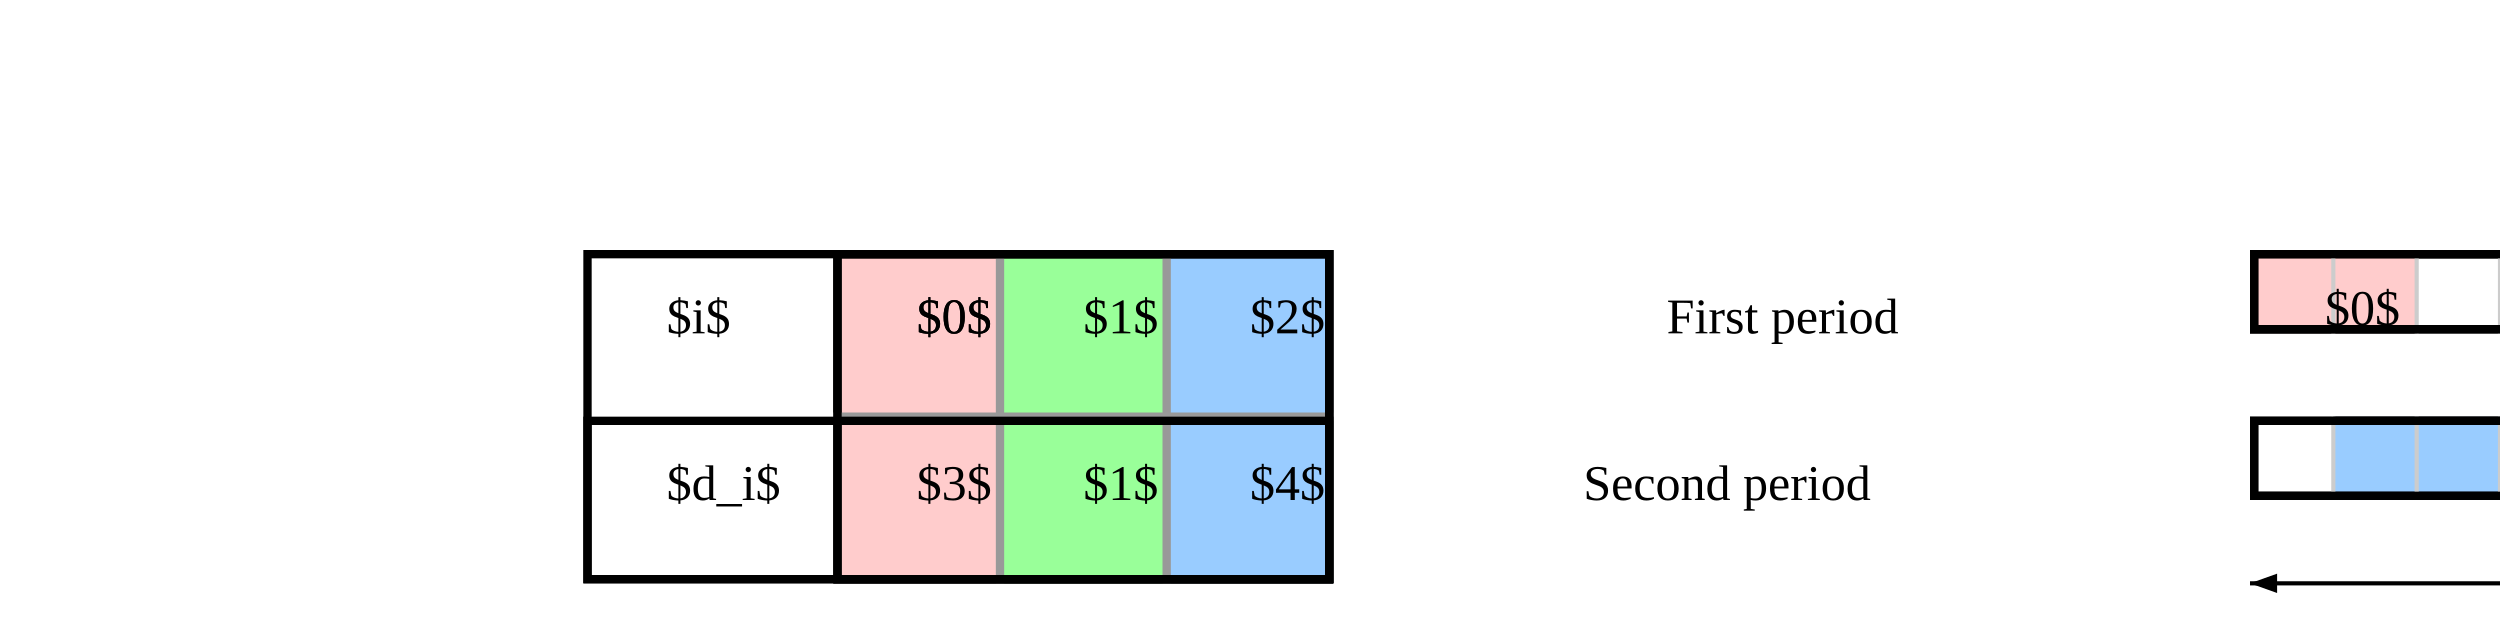
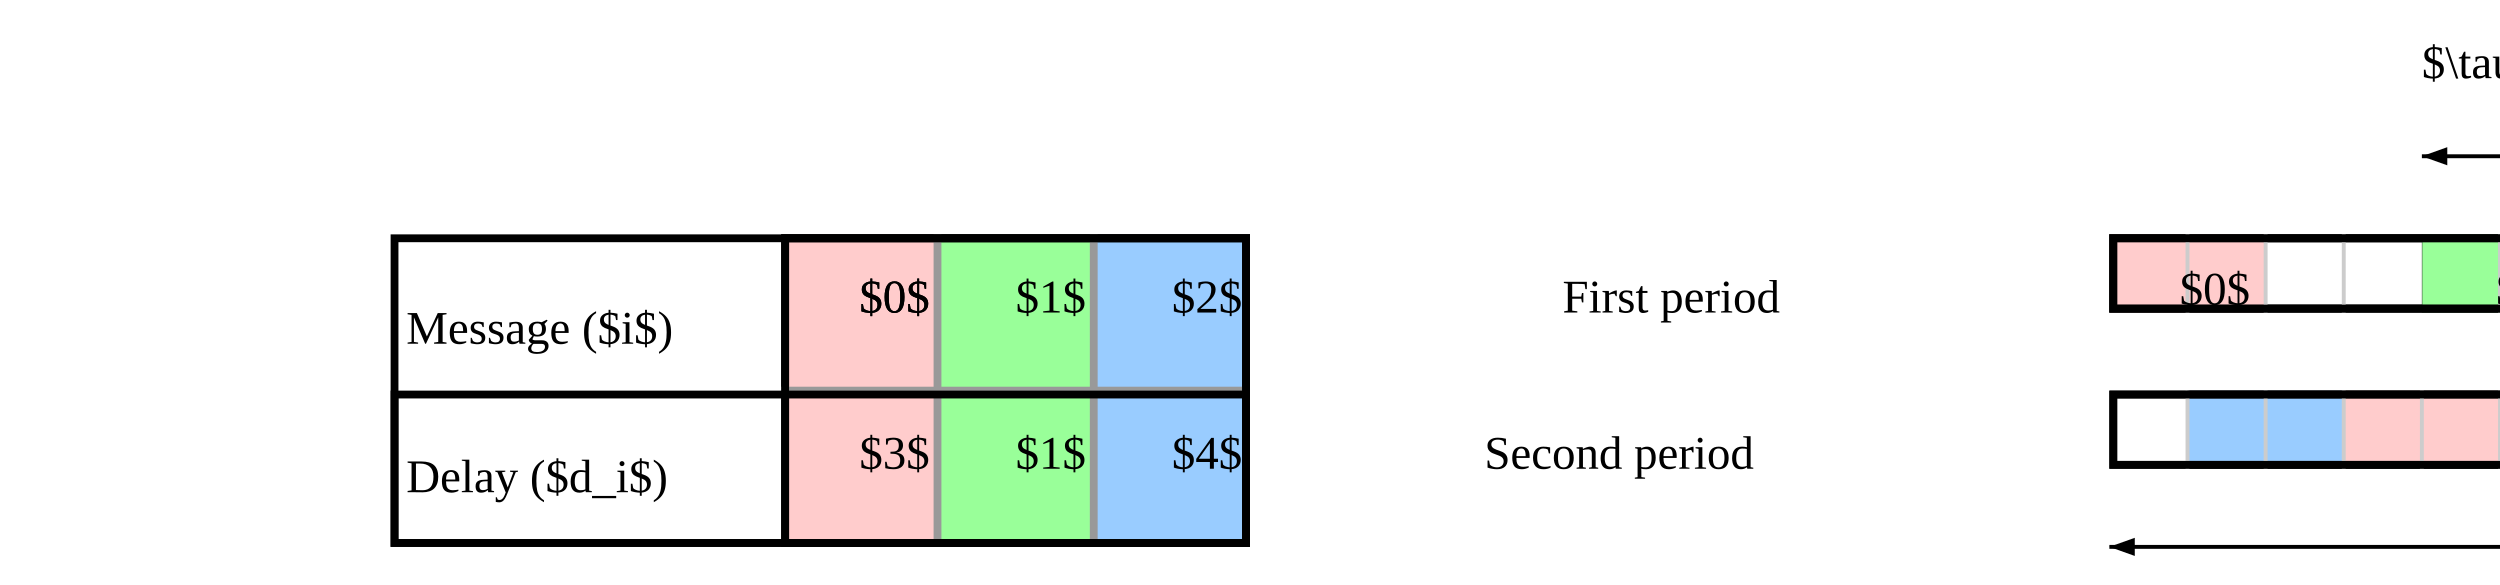
<svg xmlns="http://www.w3.org/2000/svg" xmlns:ns1="http://latexdraw.sourceforge.net/namespaces/latexdraw" version="1.1" baseProfile="full">
  <g>
-     <g ns1:type="text" id="id437625019" fill="black" ns1:position="bl">
+     <g ns1:type="text" id="id341805646" fill="black" ns1:position="bl">
      <text x="400.0" y="80.0">First period</text>
    </g>
-     <g ns1:type="text" id="id2120631301" fill="black" ns1:position="bl">
+     <g ns1:type="text" id="id757829162" fill="black" ns1:position="bl">
      <text x="380.0" y="120.0">Second period</text>
    </g>
-     <g ns1:type="rectangle" id="id1131092061">
+     <g ns1:type="rectangle" id="id374054692">
      <rect x="541.0" y="61.0" width="198.0" height="18.0" ns1:borderPos="outer" stroke-width="2.0" stroke="black" fill="none" />
    </g>
-     <g ns1:type="rectangle" id="id1914224074">
+     <g ns1:type="rectangle" id="id238858440">
      <rect x="540.05" y="60.05" width="39.9" height="19.9" ns1:borderPos="outer" stroke-width="0.1" stroke="black" fill="#ffcccc" />
    </g>
-     <g ns1:type="rectangle" id="id396049199">
+     <g ns1:type="rectangle" id="id557072281">
      <rect x="600.05" y="100.05" width="39.9" height="19.9" ns1:borderPos="outer" stroke-width="0.1" stroke="black" fill="#ffcccc" />
    </g>
-     <g ns1:type="rectangle" id="id1063306513">
+     <g ns1:type="rectangle" id="id1194437362">
      <rect x="620.05" y="60.05" width="39.9" height="19.9" ns1:borderPos="outer" stroke-width="0.1" stroke="black" fill="#99ff99" />
    </g>
-     <g ns1:type="rectangle" id="id814961497">
+     <g ns1:type="rectangle" id="id1296319559">
      <rect x="640.05" y="100.05" width="39.9" height="19.9" ns1:borderPos="outer" stroke-width="0.1" stroke="black" fill="#99ff99" />
    </g>
-     <g ns1:type="rectangle" id="id1015335804">
+     <g ns1:type="rectangle" id="id747176672">
      <rect x="680.05" y="60.05" width="39.9" height="19.9" ns1:borderPos="outer" stroke-width="0.1" stroke="black" fill="#99ccff" />
    </g>
-     <g ns1:type="rectangle" id="id701533309">
+     <g ns1:type="rectangle" id="id1832269735">
      <rect x="560.05" y="100.05" width="39.9" height="19.9" ns1:borderPos="outer" stroke-width="0.1" stroke="black" fill="#99ccff" />
    </g>
-     <g ns1:type="rectangle" id="id626443246">
+     <g ns1:type="rectangle" id="id1160946324">
      <rect x="541.0" y="61.0" width="198.0" height="18.0" ns1:borderPos="outer" stroke-width="2.0" stroke="black" fill="none" />
    </g>
-     <g ns1:type="rectangle" id="id929104144">
+     <g ns1:type="rectangle" id="id1657773415">
      <rect x="541.0" y="101.0" width="198.0" height="18.0" ns1:borderPos="outer" stroke-width="2.0" stroke="black" fill="none" />
    </g>
-     <g ns1:type="text" id="id57226928" fill="black" ns1:position="bl">
+     <g ns1:type="text" id="id743793097" fill="black" ns1:position="bl">
      <text x="620.0" y="20.0">$\tau = 2$</text>
    </g>
-     <g ns1:type="joinedLines" id="id1611378211">
+     <g ns1:type="joinedLines" id="id1245655865">
      <polyline points="580.0,80.0 580.0,60.0 " stroke-width="1.0" stroke="#cccccc" ns1:rotationAngle="0.0" />
    </g>
-     <g ns1:type="joinedLines" id="id70509386">
+     <g ns1:type="joinedLines" id="id476342489">
      <polyline points="560.0,80.0 560.0,60.0 " stroke-width="1.0" stroke="#cccccc" ns1:rotationAngle="0.0" />
    </g>
-     <g ns1:type="joinedLines" id="id427168224">
+     <g ns1:type="joinedLines" id="id819715278">
      <polyline points="600.0,80.0 600.0,60.0 " stroke-width="1.0" stroke="#cccccc" ns1:rotationAngle="0.0" />
    </g>
-     <g ns1:type="joinedLines" id="id100307999">
+     <g ns1:type="joinedLines" id="id1239144371">
      <polyline points="640.0,80.0 640.0,60.0 " stroke-width="1.0" stroke="#cccccc" ns1:rotationAngle="0.0" />
    </g>
-     <g ns1:type="joinedLines" id="id108942982">
+     <g ns1:type="joinedLines" id="id1346020603">
      <polyline points="660.0,80.0 660.0,60.0 " stroke-width="1.0" stroke="#cccccc" ns1:rotationAngle="0.0" />
    </g>
-     <g ns1:type="joinedLines" id="id160088048">
+     <g ns1:type="joinedLines" id="id59855061">
      <polyline points="680.0,80.0 680.0,60.0 " stroke-width="1.0" stroke="#cccccc" ns1:rotationAngle="0.0" />
    </g>
-     <g ns1:type="joinedLines" id="id656163308">
+     <g ns1:type="joinedLines" id="id1896208117">
      <polyline points="700.0,80.0 700.0,60.0 " stroke-width="1.0" stroke="#cccccc" ns1:rotationAngle="0.0" />
    </g>
-     <g ns1:type="joinedLines" id="id796134946">
+     <g ns1:type="joinedLines" id="id1873925467">
      <polyline points="720.0,80.0 720.0,60.0 " stroke-width="1.0" stroke="#cccccc" ns1:rotationAngle="0.0" />
    </g>
-     <g ns1:type="joinedLines" id="id780110507">
+     <g ns1:type="joinedLines" id="id697788841">
      <polyline points="720.0,120.0 720.0,100.0 " stroke-width="1.0" stroke="#cccccc" ns1:rotationAngle="0.0" />
    </g>
-     <g ns1:type="joinedLines" id="id946205145">
+     <g ns1:type="joinedLines" id="id1466451986">
      <polyline points="700.0,120.0 700.0,100.0 " stroke-width="1.0" stroke="#cccccc" ns1:rotationAngle="0.0" />
    </g>
-     <g ns1:type="joinedLines" id="id1287299530">
+     <g ns1:type="joinedLines" id="id1713816020">
      <polyline points="680.0,120.0 680.0,100.0 " stroke-width="1.0" stroke="#cccccc" ns1:rotationAngle="0.0" />
    </g>
-     <g ns1:type="joinedLines" id="id318888326">
+     <g ns1:type="joinedLines" id="id1474894702">
      <polyline points="660.0,120.0 660.0,100.0 " stroke-width="1.0" stroke="#cccccc" ns1:rotationAngle="0.0" />
    </g>
-     <g ns1:type="joinedLines" id="id112266823">
+     <g ns1:type="joinedLines" id="id39626399">
      <polyline points="640.0,120.0 640.0,100.0 " stroke-width="1.0" stroke="#cccccc" ns1:rotationAngle="0.0" />
    </g>
-     <g ns1:type="joinedLines" id="id2008012427">
+     <g ns1:type="joinedLines" id="id2027928386">
      <polyline points="620.0,120.0 620.0,100.0 " stroke-width="1.0" stroke="#cccccc" ns1:rotationAngle="0.0" />
    </g>
-     <g ns1:type="joinedLines" id="id71816289">
+     <g ns1:type="joinedLines" id="id1789565255">
      <polyline points="600.0,120.0 600.0,100.0 " stroke-width="1.0" stroke="#cccccc" ns1:rotationAngle="0.0" />
    </g>
-     <g ns1:type="joinedLines" id="id407008842">
+     <g ns1:type="joinedLines" id="id526223423">
      <polyline points="580.0,120.0 580.0,100.0 " stroke-width="1.0" stroke="#cccccc" ns1:rotationAngle="0.0" />
    </g>
-     <g ns1:type="joinedLines" id="id2035279204">
+     <g ns1:type="joinedLines" id="id24586075">
      <polyline points="560.0,120.0 560.0,100.0 " stroke-width="1.0" stroke="#cccccc" ns1:rotationAngle="0.0" />
    </g>
-     <g ns1:type="rectangle" id="id998354448">
+     <g ns1:type="rectangle" id="id26896804">
      <rect x="541.0" y="101.0" width="198.0" height="18.0" ns1:borderPos="outer" stroke-width="2.0" stroke="black" fill="none" />
    </g>
-     <g ns1:type="rectangle" id="id1354630587">
+     <g ns1:type="rectangle" id="id1237079907">
      <rect x="541.0" y="61.0" width="198.0" height="18.0" ns1:borderPos="outer" stroke-width="2.0" stroke="black" fill="none" />
    </g>
-     <g ns1:type="joinedLines" id="id414857299">
-       <polyline points="620.0,40.0 660.0,40.0 " stroke-width="1.0" stroke="black" ns1:rotationAngle="0.0" marker-start="url(#arrow0-414857299)" marker-end="url(#arrow1-414857299)" />
+     <g ns1:type="joinedLines" id="id1670091625">
+       <polyline points="620.0,40.0 660.0,40.0 " stroke-width="1.0" stroke="black" ns1:rotationAngle="0.0" marker-start="url(#arrow0-1670091625)" marker-end="url(#arrow1-1670091625)" />
    </g>
-     <g ns1:type="joinedLines" id="id1442106113">
-       <polyline points="540.0,140.0 740.0,140.0 " stroke-width="1.0" stroke="black" ns1:rotationAngle="0.0" marker-start="url(#arrow0-1442106113)" marker-end="url(#arrow1-1442106113)" />
+     <g ns1:type="joinedLines" id="id799877936">
+       <polyline points="540.0,140.0 740.0,140.0 " stroke-width="1.0" stroke="black" ns1:rotationAngle="0.0" marker-start="url(#arrow0-799877936)" marker-end="url(#arrow1-799877936)" />
    </g>
-     <g ns1:type="text" id="id1687012764" fill="black" ns1:position="bl">
+     <g ns1:type="text" id="id1976355399" fill="black" ns1:position="bl">
      <text x="600.0" y="160.0">Period $P$</text>
    </g>
-     <g ns1:type="rectangle" id="id510842039">
+     <g ns1:type="rectangle" id="id872319845">
      <rect x="200.05" y="60.05" width="39.9" height="79.9" ns1:borderPos="outer" stroke-width="0.1" stroke="black" fill="#ffcccc" />
    </g>
-     <g ns1:type="rectangle" id="id520042406">
+     <g ns1:type="rectangle" id="id1916483298">
      <rect x="240.05" y="60.05" width="39.9" height="79.9" ns1:borderPos="outer" stroke-width="0.1" stroke="black" fill="#99ff99" />
    </g>
-     <g ns1:type="rectangle" id="id935065637">
+     <g ns1:type="rectangle" id="id643059440">
      <rect x="280.05" y="60.05" width="39.9" height="79.9" ns1:borderPos="outer" stroke-width="0.1" stroke="black" fill="#99ccff" />
    </g>
-     <g ns1:type="rectangle" id="id496018098">
+     <g ns1:type="rectangle" id="id934342169">
      <rect x="201.0" y="61.0" width="118.0" height="78.0" ns1:borderPos="outer" stroke-width="2.0" stroke="black" fill="none" />
    </g>
-     <g ns1:type="joinedLines" id="id1812538929">
+     <g ns1:type="joinedLines" id="id1624394651">
      <polyline points="240.0,140.0 240.0,60.0 " stroke-width="2.0" stroke="#999999" ns1:rotationAngle="0.0" />
    </g>
-     <g ns1:type="joinedLines" id="id313839571">
+     <g ns1:type="joinedLines" id="id1982409493">
      <polyline points="200.0,100.0 320.0,100.0 " stroke-width="2.0" stroke="#999999" ns1:rotationAngle="0.0" />
    </g>
-     <g ns1:type="joinedLines" id="id1752160035">
+     <g ns1:type="joinedLines" id="id1303935465">
      <polyline points="280.0,140.0 280.0,60.0 " stroke-width="2.0" stroke="#999999" ns1:rotationAngle="0.0" />
    </g>
-     <g ns1:type="rectangle" id="id498166348">
+     <g ns1:type="rectangle" id="id2047386076">
      <rect x="201.0" y="61.0" width="118.0" height="78.0" ns1:borderPos="outer" stroke-width="2.0" stroke="black" fill="none" />
    </g>
-     <g ns1:type="rectangle" id="id1419543063">
-       <rect x="141.0" y="61.0" width="178.0" height="78.0" ns1:borderPos="outer" stroke-width="2.0" stroke="black" fill="none" />
+     <g ns1:type="rectangle" id="id1748046654">
+       <rect x="101.0" y="61.0" width="218.0" height="78.0" ns1:borderPos="outer" stroke-width="2.0" stroke="black" fill="none" />
    </g>
-     <g ns1:type="rectangle" id="id350733067">
-       <rect x="141.0" y="101.0" width="178.0" height="38.0" ns1:borderPos="outer" stroke-width="2.0" stroke="black" fill="none" />
+     <g ns1:type="rectangle" id="id551979127">
+       <rect x="101.0" y="101.0" width="218.0" height="38.0" ns1:borderPos="outer" stroke-width="2.0" stroke="black" fill="none" />
    </g>
-     <g ns1:type="text" id="id292397891" fill="black" ns1:position="bl">
-       <text x="160.0" y="80.0">$i$</text>
+     <g ns1:type="text" id="id97845476" fill="black" ns1:position="bl">
+       <text x="104.0" y="88.0">Message ($i$)</text>
    </g>
-     <g ns1:type="text" id="id227802142" fill="black" ns1:position="bl">
-       <text x="160.0" y="120.0">$d_i$</text>
+     <g ns1:type="text" id="id215856964" fill="black" ns1:position="bl">
+       <text x="104.0" y="126.0">Delay ($d_i$)</text>
    </g>
-     <g ns1:type="text" id="id316237244" fill="black" ns1:position="bl">
+     <g ns1:type="text" id="id514560822" fill="black" ns1:position="bl">
      <text x="220.0" y="80.0">$0$</text>
    </g>
-     <g ns1:type="text" id="id2110924760" fill="black" ns1:position="bl">
+     <g ns1:type="text" id="id1255470110" fill="black" ns1:position="bl">
      <text x="220.0" y="80.0">$0$</text>
    </g>
-     <g ns1:type="text" id="id1601334234" fill="black" ns1:position="bl">
+     <g ns1:type="text" id="id408697003" fill="black" ns1:position="bl">
      <text x="260.0" y="80.0">$1$</text>
    </g>
-     <g ns1:type="text" id="id1184747985" fill="black" ns1:position="bl">
+     <g ns1:type="text" id="id1310832963" fill="black" ns1:position="bl">
      <text x="300.0" y="80.0">$2$</text>
    </g>
-     <g ns1:type="text" id="id1955433740" fill="black" ns1:position="bl">
+     <g ns1:type="text" id="id213976697" fill="black" ns1:position="bl">
      <text x="220.0" y="120.0">$3$</text>
    </g>
-     <g ns1:type="text" id="id403867802" fill="black" ns1:position="bl">
+     <g ns1:type="text" id="id719142062" fill="black" ns1:position="bl">
      <text x="260.0" y="120.0">$1$</text>
    </g>
-     <g ns1:type="text" id="id1354305948" fill="black" ns1:position="bl">
+     <g ns1:type="text" id="id1425598356" fill="black" ns1:position="bl">
      <text x="300.0" y="120.0">$4$</text>
    </g>
-     <g ns1:type="text" id="id1414896817" fill="black" ns1:position="bl">
+     <g ns1:type="text" id="id1433358002" fill="black" ns1:position="bl">
      <text x="558.0" y="78.0">$0$</text>
    </g>
-     <g ns1:type="text" id="id1576530728" fill="black" ns1:position="bl">
+     <g ns1:type="text" id="id1612255174" fill="black" ns1:position="bl">
      <text x="639.0" y="78.0">$1$</text>
    </g>
-     <g ns1:type="text" id="id1654634749" fill="black" ns1:position="bl">
+     <g ns1:type="text" id="id2026579308" fill="black" ns1:position="bl">
      <text x="699.0" y="77.0">$2$</text>
    </g>
  </g>
  <defs>
-     <marker overflow="visible" orient="auto" id="arrow0-414857299">
+     <marker overflow="visible" orient="auto" id="arrow0-1670091625">
      <path d="M 0.0 0.0 L 6.504 2.323 L 6.504 0.0 L 6.504 -2.323 z " ns1:arrSizeNum="2.0" fill="black" />
    </marker>
-     <marker overflow="visible" orient="auto" id="arrow1-414857299">
+     <marker overflow="visible" orient="auto" id="arrow1-1670091625">
      <path d="M 0.0 0.0 L -6.504 2.323 L -6.504 0.0 L -6.504 -2.323 z " ns1:arrSizeNum="2.0" fill="black" />
    </marker>
-     <marker overflow="visible" orient="auto" id="arrow0-1442106113">
+     <marker overflow="visible" orient="auto" id="arrow0-799877936">
      <path d="M 0.0 0.0 L 6.504 2.323 L 6.504 0.0 L 6.504 -2.323 z " ns1:arrSizeNum="2.0" fill="black" />
    </marker>
-     <marker overflow="visible" orient="auto" id="arrow1-1442106113">
+     <marker overflow="visible" orient="auto" id="arrow1-799877936">
      <path d="M 0.0 0.0 L -6.504 2.323 L -6.504 0.0 L -6.504 -2.323 z " ns1:arrSizeNum="2.0" fill="black" />
    </marker>
  </defs>
</svg>
